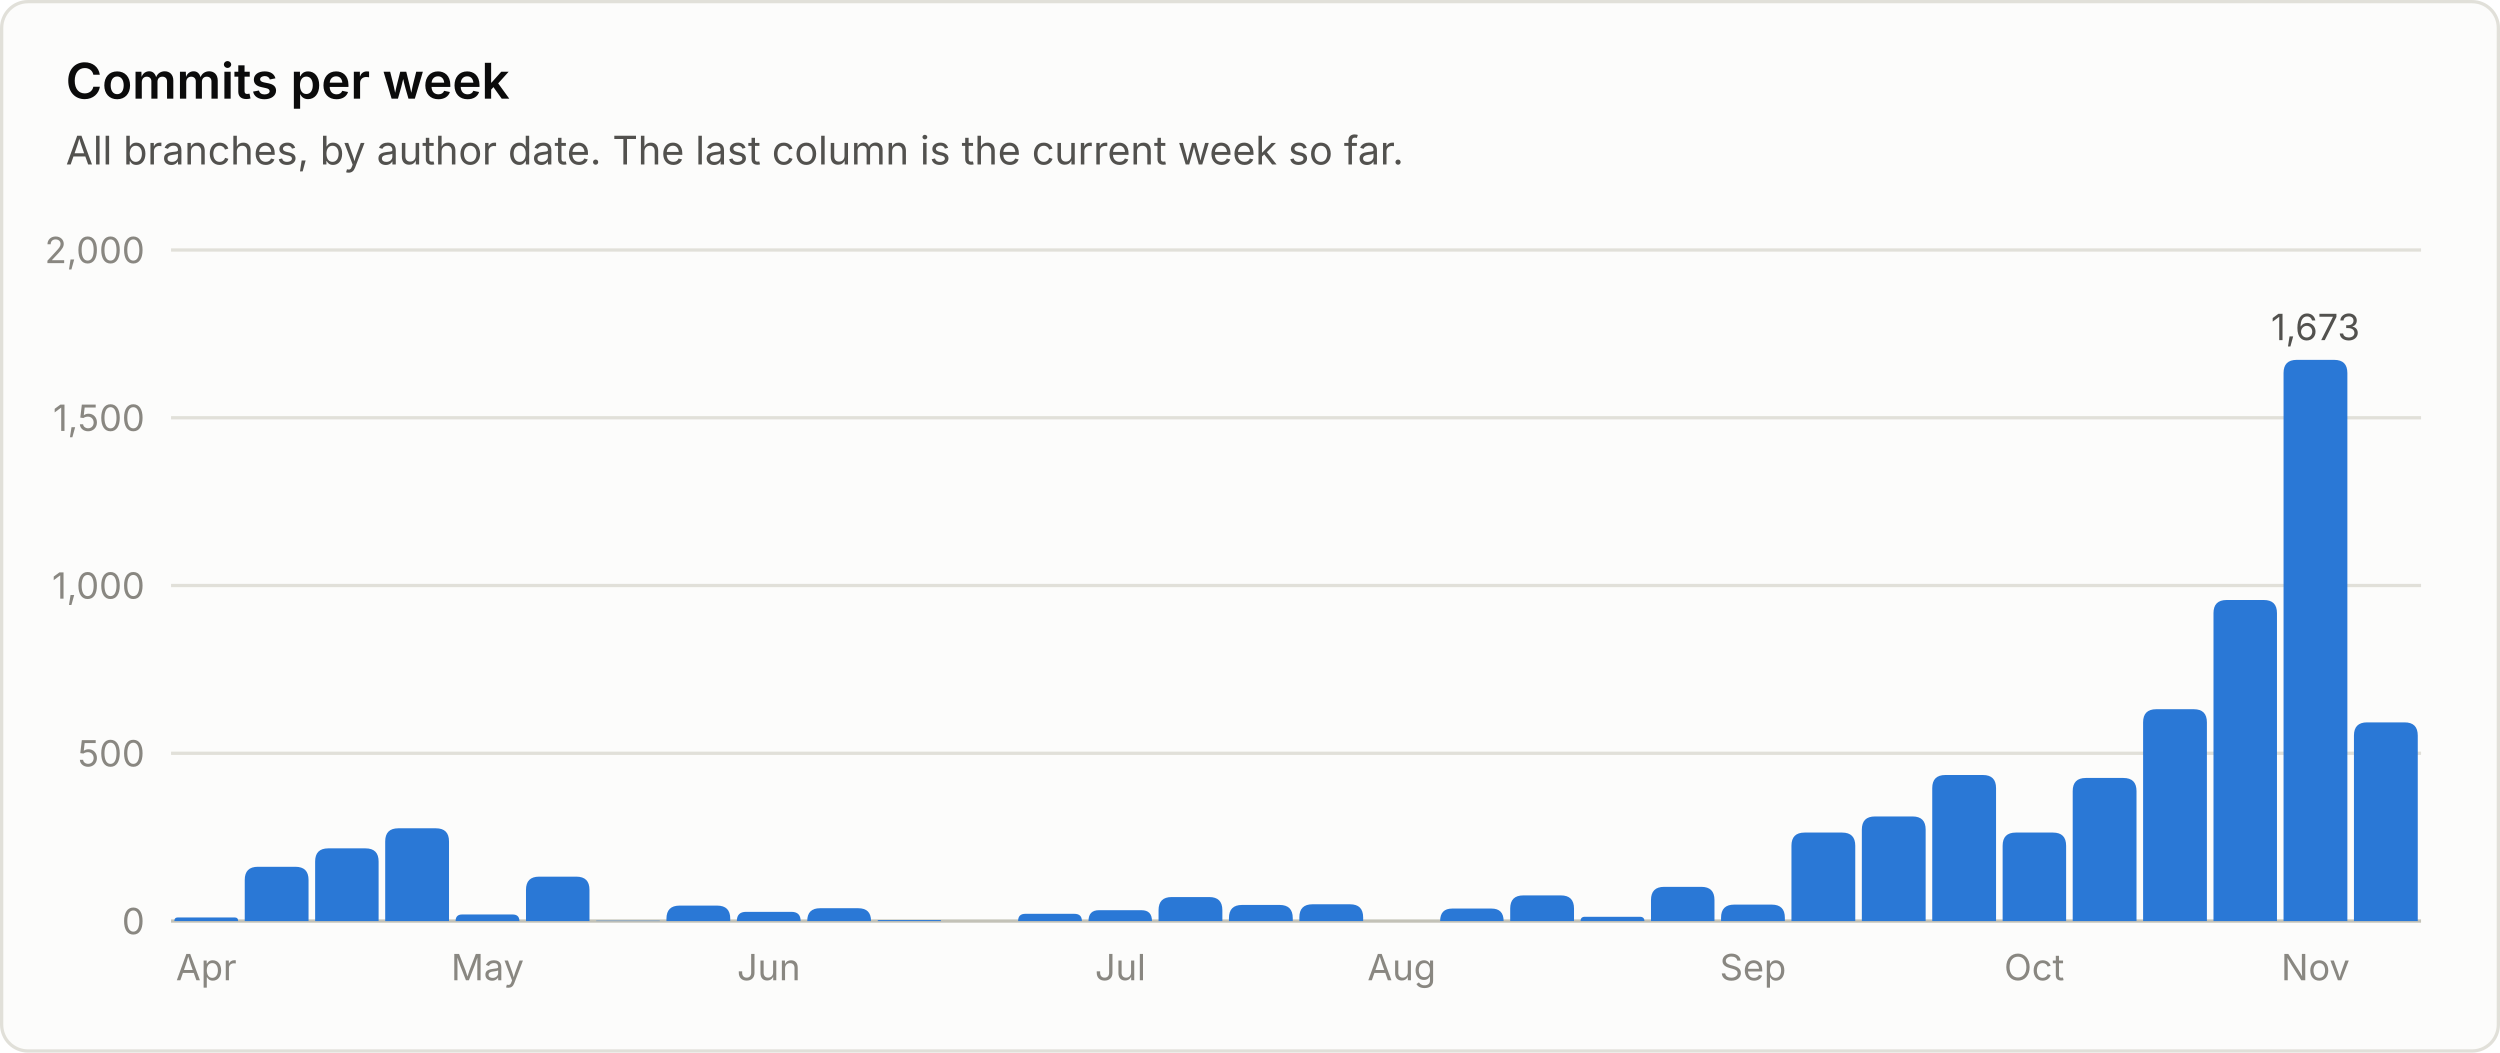
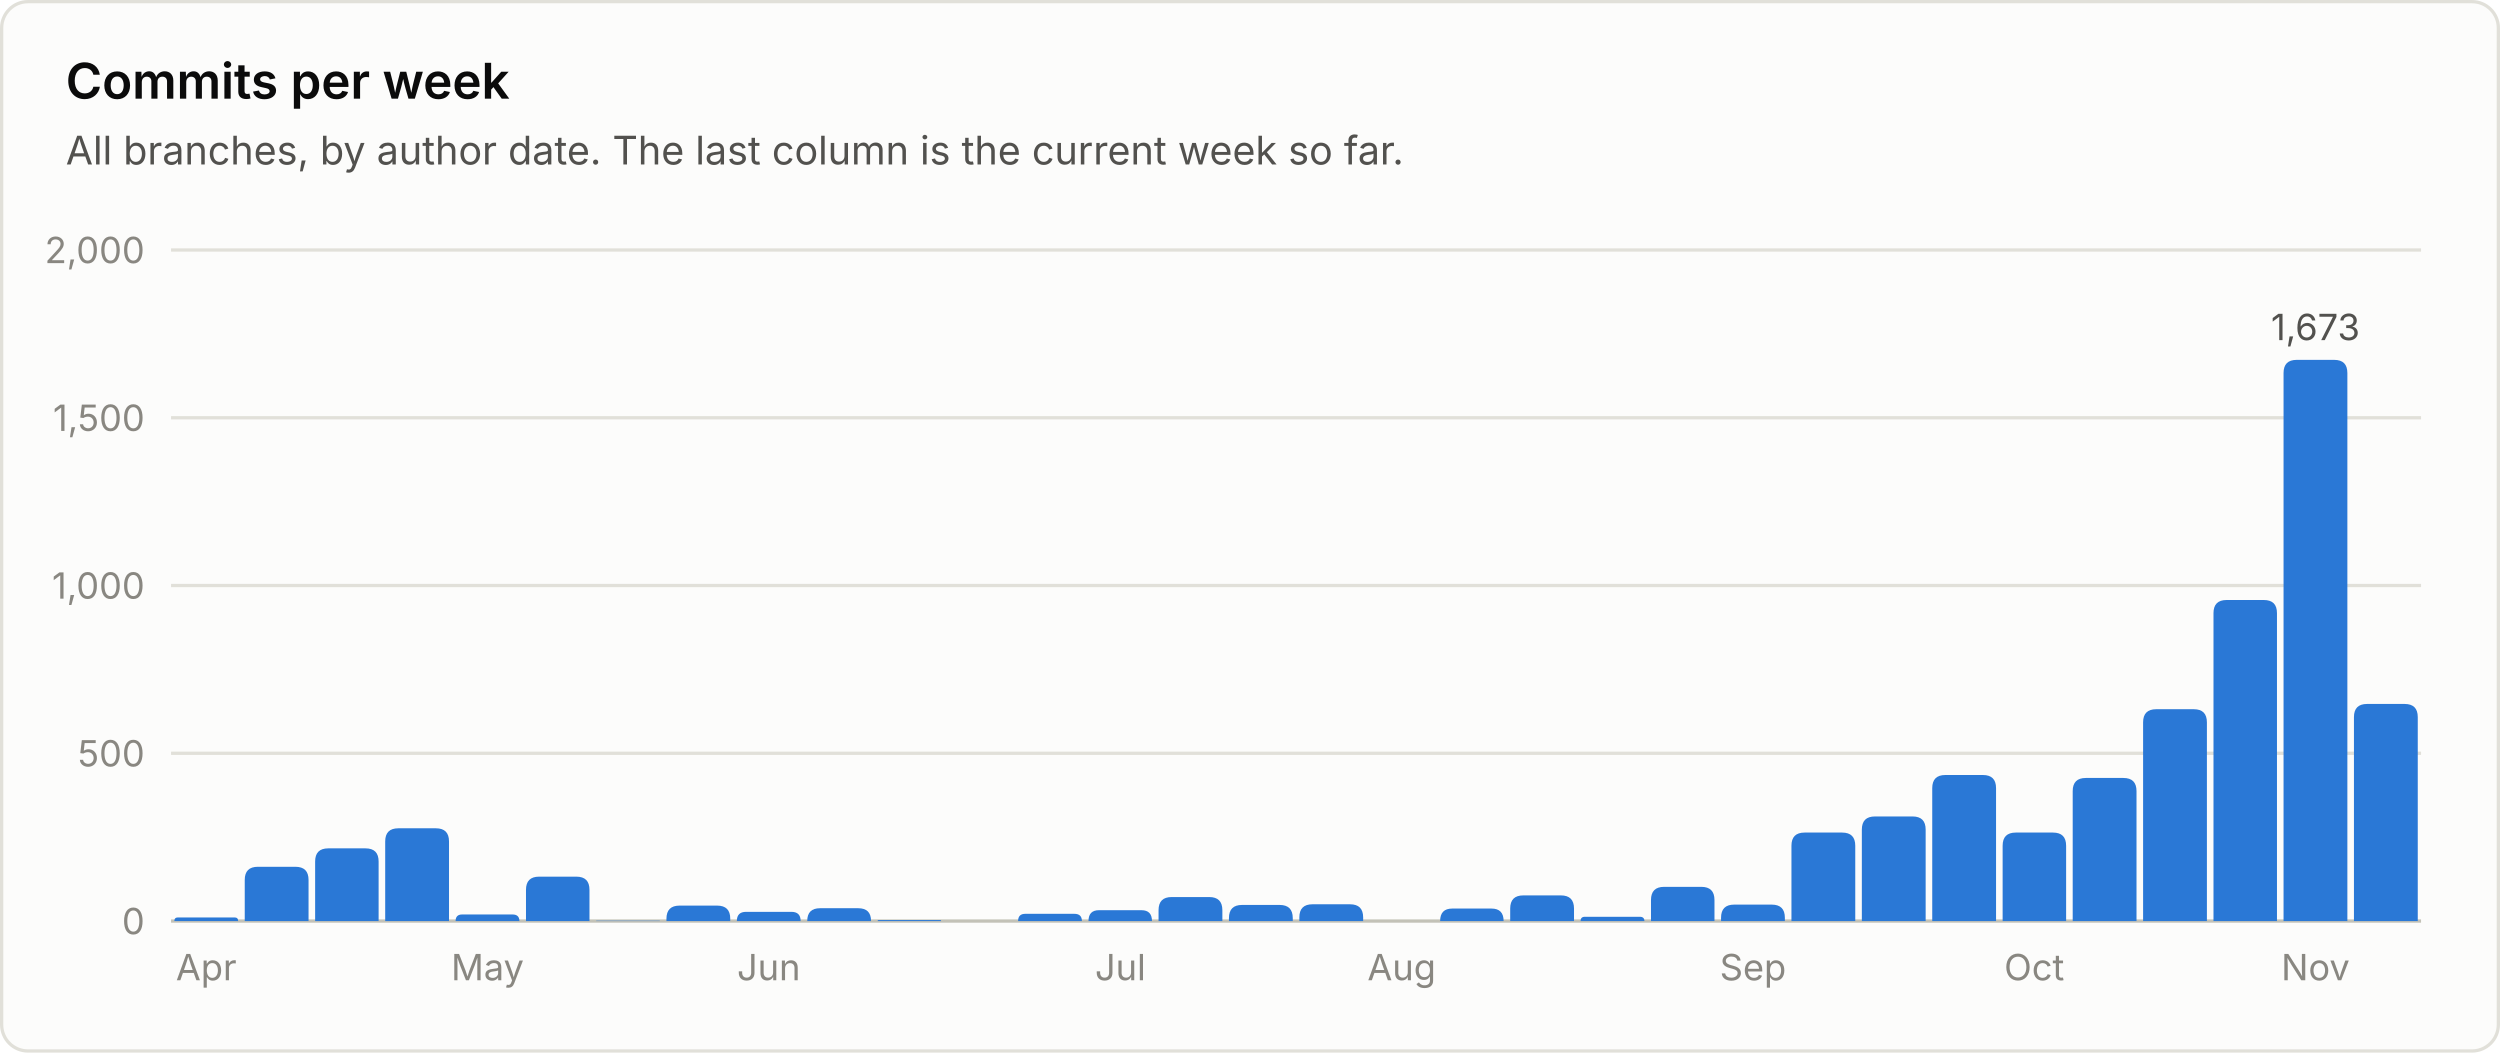
<svg xmlns="http://www.w3.org/2000/svg" viewBox="0 0 760 320" width="760" height="320" role="img" font-family="system-ui, -apple-system, 'Segoe UI', sans-serif">
  <rect x="0.5" y="0.5" width="759" height="319" rx="8" fill="#fcfcfb" stroke="#e1e0d9" />
  <text x="20.0" y="30.0" fill="#0b0b0b" font-size="15" font-weight="600" text-anchor="start">Commits per week</text>
  <text x="20.0" y="50.0" fill="#52514e" font-size="12" font-weight="400" text-anchor="start">All branches, by author date. The last column is the current week so far.</text>
  <line x1="52" y1="280.0" x2="736" y2="280.0" stroke="#c3c2b7" stroke-width="1" />
  <text x="44.0" y="284.0" fill="#898781" font-size="11" font-weight="400" text-anchor="end">0</text>
  <line x1="52" y1="229.0" x2="736" y2="229.0" stroke="#e1e0d9" stroke-width="1" />
  <text x="44.0" y="233.0" fill="#898781" font-size="11" font-weight="400" text-anchor="end">500</text>
  <line x1="52" y1="178.0" x2="736" y2="178.0" stroke="#e1e0d9" stroke-width="1" />
  <text x="44.0" y="182.0" fill="#898781" font-size="11" font-weight="400" text-anchor="end">1,000</text>
  <line x1="52" y1="127.0" x2="736" y2="127.0" stroke="#e1e0d9" stroke-width="1" />
  <text x="44.0" y="131.0" fill="#898781" font-size="11" font-weight="400" text-anchor="end">1,500</text>
  <line x1="52" y1="76.0" x2="736" y2="76.0" stroke="#e1e0d9" stroke-width="1" />
  <text x="44.0" y="80.0" fill="#898781" font-size="11" font-weight="400" text-anchor="end">2,000</text>
  <path d="M53.0 280.0 V280.0 Q53.0 278.9 54.1 278.9 H71.3 Q72.4 278.9 72.4 280.0 V280.0 Z" fill="#2a78d6" />
  <text x="62.7" y="298.0" fill="#898781" font-size="11" font-weight="400" text-anchor="middle">Apr</text>
  <path d="M74.4 280.0 V267.5 Q74.4 263.5 78.4 263.5 H89.8 Q93.8 263.5 93.8 267.5 V280.0 Z" fill="#2a78d6" />
  <path d="M95.8 280.0 V261.9 Q95.8 257.9 99.8 257.9 H111.1 Q115.1 257.9 115.1 261.9 V280.0 Z" fill="#2a78d6" />
  <path d="M117.1 280.0 V255.8 Q117.1 251.8 121.1 251.8 H132.5 Q136.5 251.8 136.5 255.8 V280.0 Z" fill="#2a78d6" />
  <path d="M138.5 280.0 V280.0 Q138.5 278.0 140.5 278.0 H155.8 Q157.9 278.0 157.9 280.0 V280.0 Z" fill="#2a78d6" />
  <text x="148.2" y="298.0" fill="#898781" font-size="11" font-weight="400" text-anchor="middle">May</text>
  <path d="M159.9 280.0 V270.5 Q159.9 266.5 163.9 266.5 H175.2 Q179.2 266.5 179.2 270.5 V280.0 Z" fill="#2a78d6" />
  <path d="M181.2 280.0 V280.0 Q181.2 279.9 181.4 279.9 H200.5 Q200.6 279.9 200.6 280.0 V280.0 Z" fill="#2a78d6" />
  <path d="M202.6 280.0 V279.3 Q202.6 275.3 206.6 275.3 H218.0 Q222.0 275.3 222.0 279.3 V280.0 Z" fill="#2a78d6" />
  <path d="M224.0 280.0 V280.0 Q224.0 277.2 226.8 277.2 H240.6 Q243.4 277.2 243.4 280.0 V280.0 Z" fill="#2a78d6" />
  <text x="233.7" y="298.0" fill="#898781" font-size="11" font-weight="400" text-anchor="middle">Jun</text>
  <path d="M245.4 280.0 V280.0 Q245.4 276.1 249.3 276.1 H260.9 Q264.8 276.1 264.8 280.0 V280.0 Z" fill="#2a78d6" />
  <path d="M266.8 280.0 V280.0 Q266.8 279.7 267.1 279.7 H285.8 Q286.1 279.7 286.1 280.0 V280.0 Z" fill="#2a78d6" />
  <path d="M309.5 280.0 V280.0 Q309.5 277.8 311.7 277.8 H326.6 Q328.9 277.8 328.9 280.0 V280.0 Z" fill="#2a78d6" />
  <path d="M330.9 280.0 V280.0 Q330.9 276.7 334.1 276.7 H347.0 Q350.2 276.7 350.2 280.0 V280.0 Z" fill="#2a78d6" />
  <text x="340.6" y="298.0" fill="#898781" font-size="11" font-weight="400" text-anchor="middle">Jul</text>
  <path d="M352.2 280.0 V276.7 Q352.2 272.7 356.2 272.7 H367.6 Q371.6 272.7 371.6 276.7 V280.0 Z" fill="#2a78d6" />
  <path d="M373.6 280.0 V279.1 Q373.6 275.1 377.6 275.1 H389.0 Q393.0 275.1 393.0 279.1 V280.0 Z" fill="#2a78d6" />
  <path d="M395.0 280.0 V278.9 Q395.0 274.9 399.0 274.9 H410.4 Q414.4 274.9 414.4 278.9 V280.0 Z" fill="#2a78d6" />
  <text x="426.1" y="298.0" fill="#898781" font-size="11" font-weight="400" text-anchor="middle">Aug</text>
  <path d="M437.8 280.0 V280.0 Q437.8 276.2 441.5 276.2 H453.4 Q457.1 276.2 457.1 280.0 V280.0 Z" fill="#2a78d6" />
  <path d="M459.1 280.0 V276.2 Q459.1 272.2 463.1 272.2 H474.5 Q478.5 272.2 478.5 276.2 V280.0 Z" fill="#2a78d6" />
  <path d="M480.5 280.0 V280.0 Q480.5 278.7 481.8 278.7 H498.5 Q499.9 278.7 499.9 280.0 V280.0 Z" fill="#2a78d6" />
  <path d="M501.9 280.0 V273.6 Q501.9 269.6 505.9 269.6 H517.2 Q521.2 269.6 521.2 273.6 V280.0 Z" fill="#2a78d6" />
  <path d="M523.2 280.0 V279.0 Q523.2 275.0 527.2 275.0 H538.6 Q542.6 275.0 542.6 279.0 V280.0 Z" fill="#2a78d6" />
  <text x="532.9" y="298.0" fill="#898781" font-size="11" font-weight="400" text-anchor="middle">Sep</text>
  <path d="M544.6 280.0 V257.1 Q544.6 253.1 548.6 253.1 H560.0 Q564.0 253.1 564.0 257.1 V280.0 Z" fill="#2a78d6" />
  <path d="M566.0 280.0 V252.2 Q566.0 248.2 570.0 248.2 H581.4 Q585.4 248.2 585.4 252.2 V280.0 Z" fill="#2a78d6" />
  <path d="M587.4 280.0 V239.6 Q587.4 235.6 591.4 235.6 H602.8 Q606.8 235.6 606.8 239.6 V280.0 Z" fill="#2a78d6" />
  <path d="M608.8 280.0 V257.1 Q608.8 253.1 612.8 253.1 H624.1 Q628.1 253.1 628.1 257.1 V280.0 Z" fill="#2a78d6" />
  <text x="618.4" y="298.0" fill="#898781" font-size="11" font-weight="400" text-anchor="middle">Oct</text>
  <path d="M630.1 280.0 V240.5 Q630.1 236.5 634.1 236.5 H645.5 Q649.5 236.5 649.5 240.5 V280.0 Z" fill="#2a78d6" />
  <path d="M651.5 280.0 V219.6 Q651.5 215.6 655.5 215.6 H666.9 Q670.9 215.6 670.9 219.6 V280.0 Z" fill="#2a78d6" />
  <path d="M672.9 280.0 V186.4 Q672.9 182.4 676.9 182.4 H688.2 Q692.2 182.4 692.2 186.4 V280.0 Z" fill="#2a78d6" />
  <path d="M694.2 280.0 V113.4 Q694.2 109.4 698.2 109.4 H709.6 Q713.6 109.4 713.6 113.4 V280.0 Z" fill="#2a78d6" />
  <text x="703.9" y="103.4" fill="#52514e" font-size="11" font-weight="400" text-anchor="middle">1,673</text>
  <text x="703.9" y="298.0" fill="#898781" font-size="11" font-weight="400" text-anchor="middle">Nov</text>
-   <path d="M715.6 280.0 V223.6 Q715.6 219.6 719.6 219.6 H731.0 Q735.0 219.6 735.0 223.6 V280.0 Z" fill="#2a78d6" />
+   <path d="M715.6 280.0 V218.0 Q715.6 214.0 719.6 214.0 H731.0 Q735.0 214.0 735.0 218.0 V280.0 Z" fill="#2a78d6" />
</svg>
